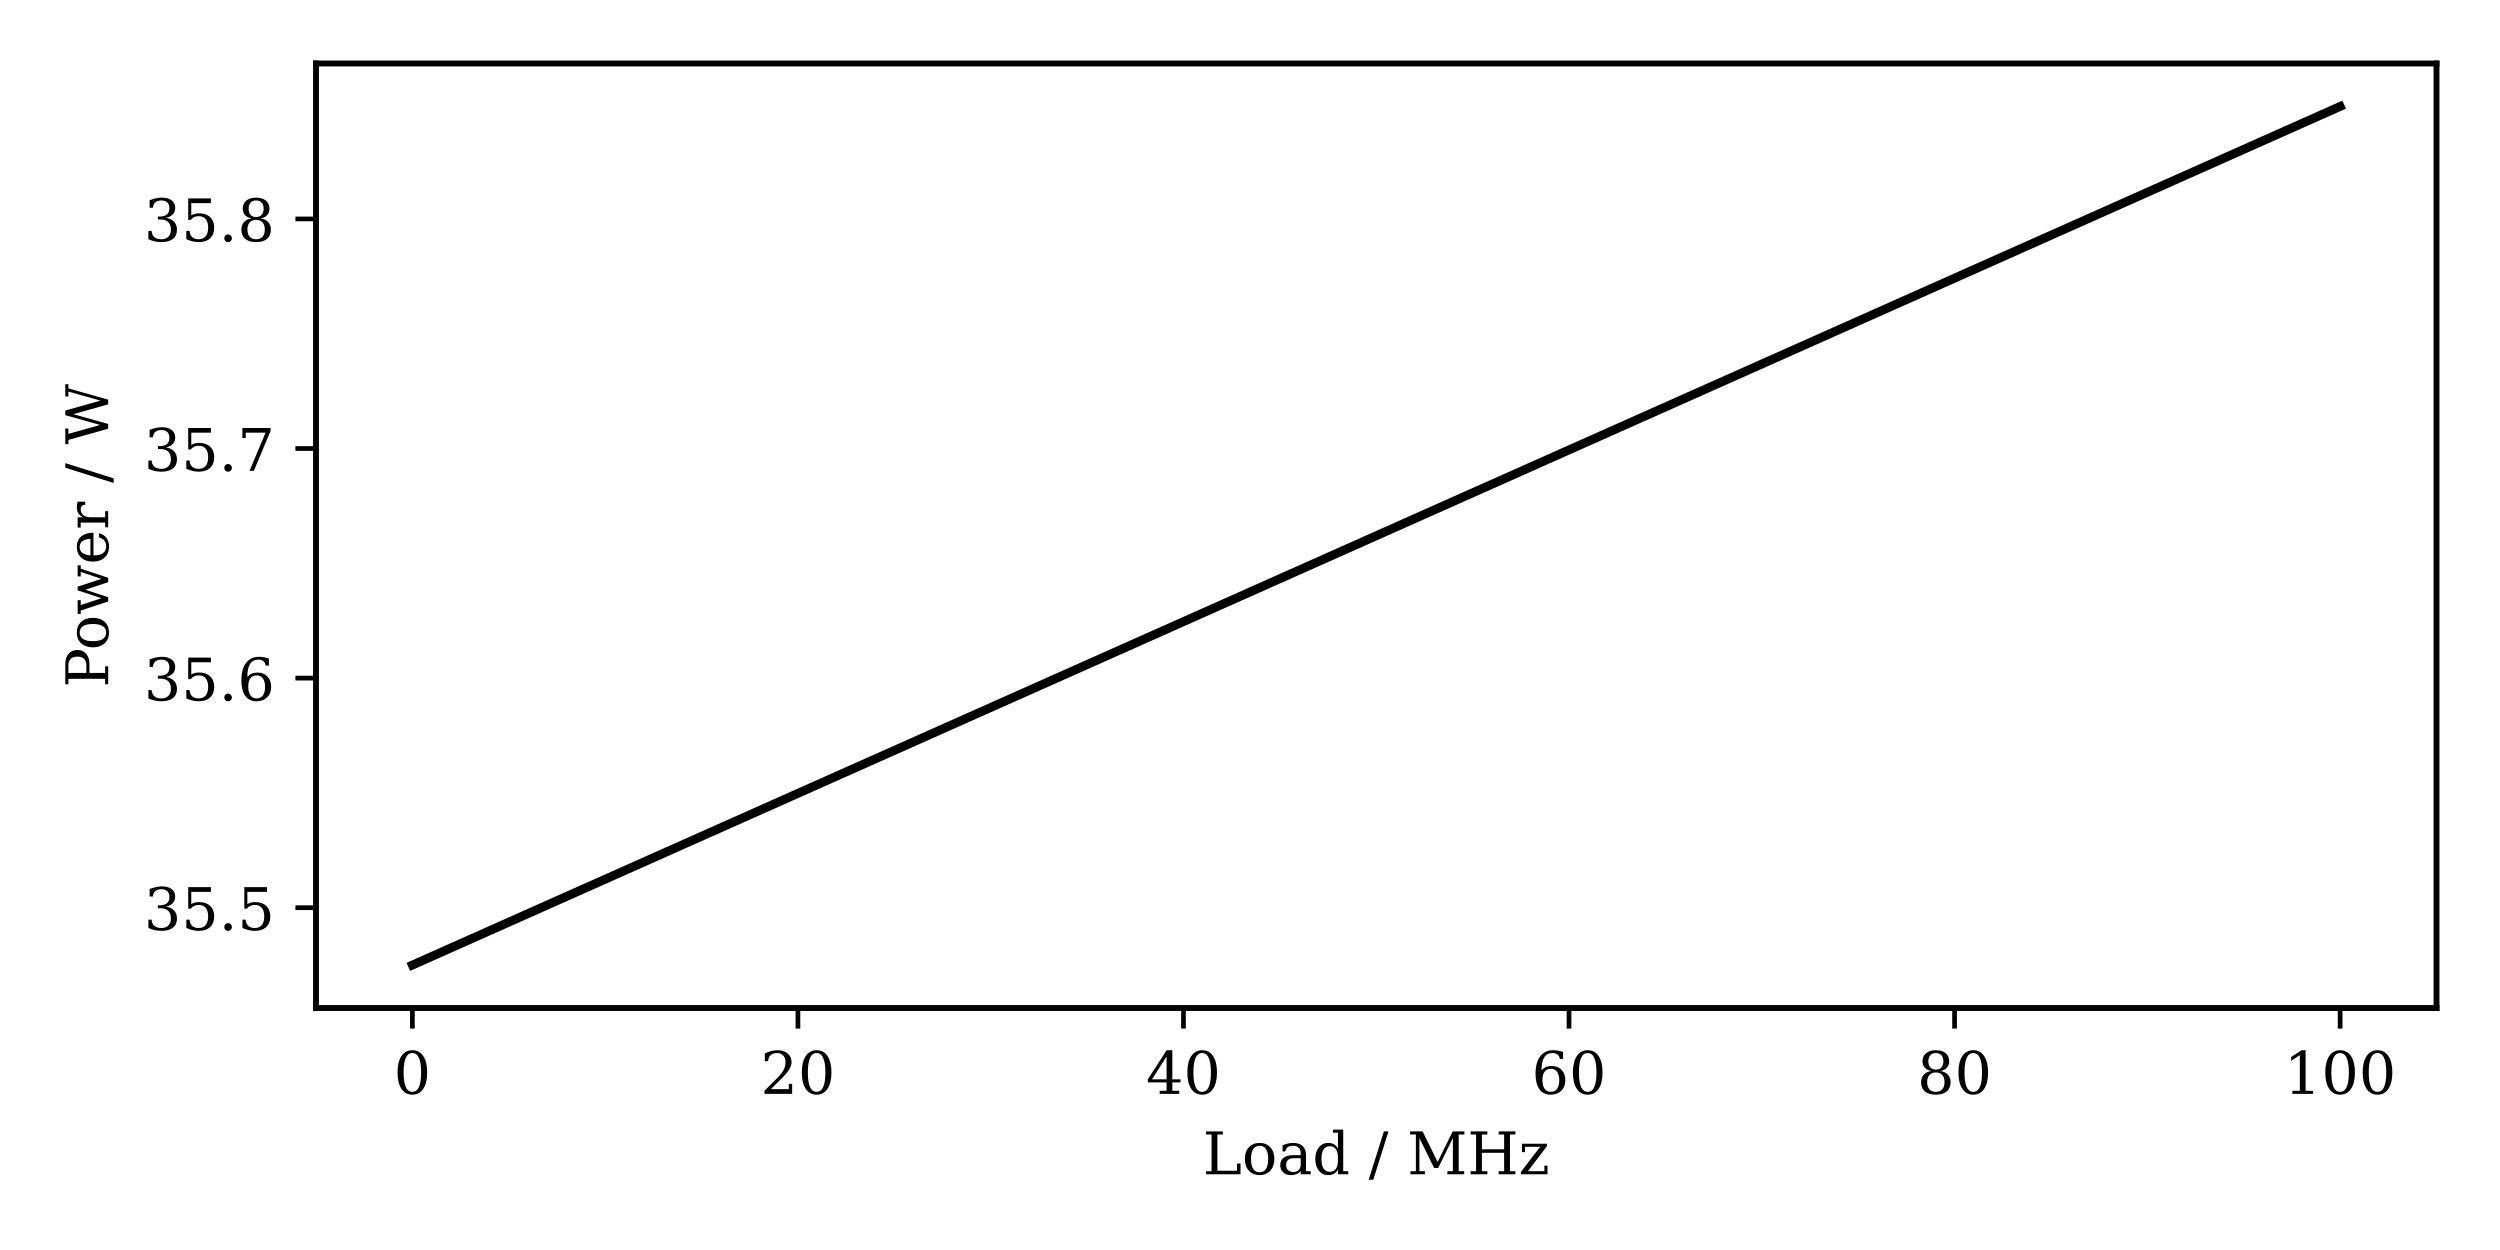
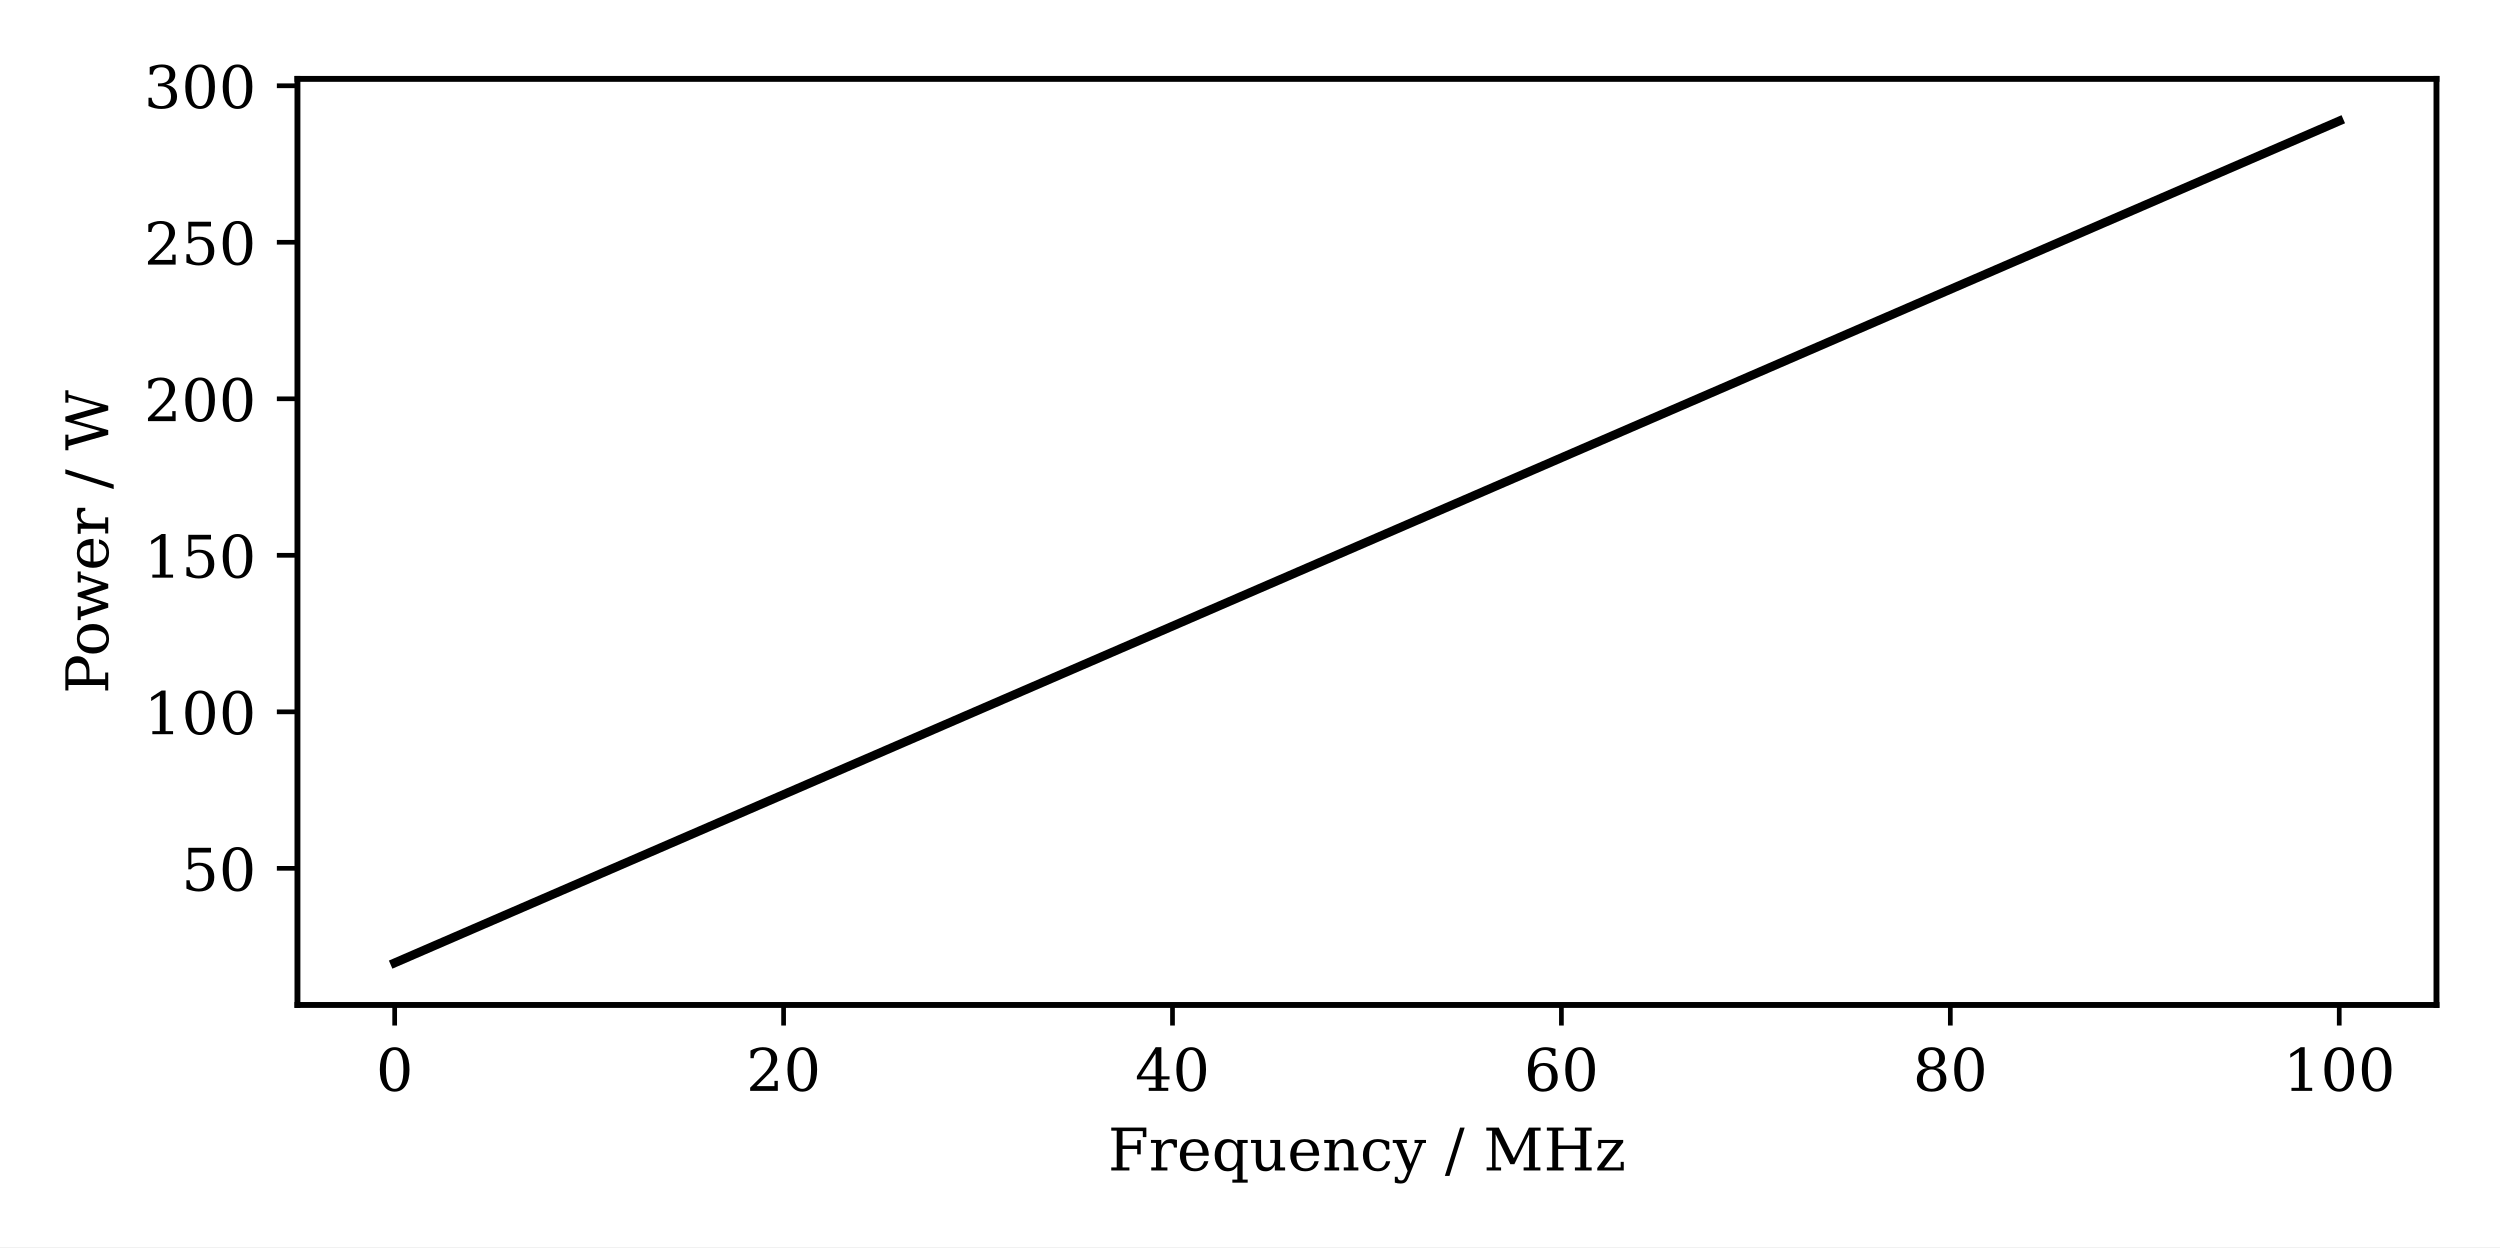
- <svg xmlns="http://www.w3.org/2000/svg" xmlns:xlink="http://www.w3.org/1999/xlink" height="212.598pt" version="1.1" viewBox="0 0 425.197 212.598" width="425.197pt">
+ <svg xmlns="http://www.w3.org/2000/svg" xmlns:xlink="http://www.w3.org/1999/xlink" height="212pt" version="1.1" viewBox="0 0 425 212" width="425pt">
  <defs>
    <style type="text/css">*{stroke-linecap:butt;stroke-linejoin:round;}</style>
  </defs>
  <g id="figure_1">
    <g id="patch_1">
-       <path d="M 0 212.598  L 425.197 212.598  L 425.197 0  L 0 0  z " style="fill:#ffffff;" />
+       <path d="M 0 212  L 425 212  L 425 0  L 0 0  z " style="fill:#ffffff;" />
    </g>
    <g id="axes_1">
      <g id="patch_2">
-         <path d="M 53.744 171.442  L 414.397 171.442  L 414.397 10.8  L 53.744 10.8  z " style="fill:#ffffff;" />
+         <path d="M 50.566 170.844  L 414.2 170.844  L 414.2 13.41  L 50.566 13.41  z " style="fill:#ffffff;" />
      </g>
      <g id="matplotlib.axis_1">
        <g id="xtick_1">
          <g id="line2d_1">
            <defs>
-               <path d="M 0 0  L 0 3.5  " id="md059b49797" style="stroke:#000000;stroke-width:0.8;" />
-             </defs>
-             <g>
-               <use style="stroke:#000000;stroke-width:0.8;" x="70.137" xlink:href="#md059b49797" y="171.442" />
+               <path d="M 0 0  L 0 3.5  " id="m43bd28d01d" style="stroke:#000000;stroke-width:0.8;" />
+             </defs>
+             <g>
+               <use style="stroke:#000000;stroke-width:0.8;" x="67.094" xlink:href="#m43bd28d01d" y="170.844" />
            </g>
          </g>
          <g id="text_1">
-             <g transform="translate(66.95582 186.0406)scale(0.1 -0.1)">
+             <g transform="translate(63.91321 185.4422)scale(0.1 -0.1)">
              <defs>
                <path d="M 2034 219  Q 2513 219 2750 744  Q 2988 1269 2988 2328  Q 2988 3391 2750 3916  Q 2513 4441 2034 4441  Q 1556 4441 1318 3916  Q 1081 3391 1081 2328  Q 1081 1269 1318 744  Q 1556 219 2034 219  z M 2034 -91  Q 1275 -91 848 546  Q 422 1184 422 2328  Q 422 3475 848 4112  Q 1275 4750 2034 4750  Q 2797 4750 3222 4112  Q 3647 3475 3647 2328  Q 3647 1184 3222 546  Q 2797 -91 2034 -91  z " id="DejaVuSerif-30" transform="scale(0.015625)" />
              </defs>
              <use xlink:href="#DejaVuSerif-30" />
            </g>
          </g>
        </g>
        <g id="xtick_2">
          <g id="line2d_2">
            <g>
-               <use style="stroke:#000000;stroke-width:0.8;" x="135.71" xlink:href="#md059b49797" y="171.442" />
+               <use style="stroke:#000000;stroke-width:0.8;" x="133.21" xlink:href="#m43bd28d01d" y="170.844" />
            </g>
          </g>
          <g id="text_2">
-             <g transform="translate(129.3479 186.0406)scale(0.1 -0.1)">
+             <g transform="translate(126.8473 185.4422)scale(0.1 -0.1)">
              <defs>
                <path d="M 819 3553  L 469 3553  L 469 4384  Q 803 4563 1142 4656  Q 1481 4750 1806 4750  Q 2534 4750 2956 4397  Q 3378 4044 3378 3438  Q 3378 2753 2422 1800  Q 2347 1728 2309 1691  L 1131 513  L 3078 513  L 3078 1088  L 3444 1088  L 3444 0  L 434 0  L 434 341  L 1850 1753  Q 2319 2222 2519 2614  Q 2719 3006 2719 3438  Q 2719 3909 2473 4175  Q 2228 4441 1797 4441  Q 1350 4441 1106 4219  Q 863 3997 819 3553  z " id="DejaVuSerif-32" transform="scale(0.015625)" />
              </defs>
              <use xlink:href="#DejaVuSerif-32" />
              <use x="63.623" xlink:href="#DejaVuSerif-30" />
            </g>
          </g>
        </g>
        <g id="xtick_3">
          <g id="line2d_3">
            <g>
-               <use style="stroke:#000000;stroke-width:0.8;" x="201.284" xlink:href="#md059b49797" y="171.442" />
+               <use style="stroke:#000000;stroke-width:0.8;" x="199.325" xlink:href="#m43bd28d01d" y="170.844" />
            </g>
          </g>
          <g id="text_3">
-             <g transform="translate(194.9212 186.0406)scale(0.1 -0.1)">
+             <g transform="translate(192.9626 185.4422)scale(0.1 -0.1)">
              <defs>
                <path d="M 2234 1581  L 2234 4063  L 641 1581  L 2234 1581  z M 3609 0  L 1484 0  L 1484 331  L 2234 331  L 2234 1247  L 197 1247  L 197 1588  L 2241 4750  L 2859 4750  L 2859 1581  L 3750 1581  L 3750 1247  L 2859 1247  L 2859 331  L 3609 331  L 3609 0  z " id="DejaVuSerif-34" transform="scale(0.015625)" />
              </defs>
              <use xlink:href="#DejaVuSerif-34" />
              <use x="63.623" xlink:href="#DejaVuSerif-30" />
            </g>
          </g>
        </g>
        <g id="xtick_4">
          <g id="line2d_4">
            <g>
-               <use style="stroke:#000000;stroke-width:0.8;" x="266.857" xlink:href="#md059b49797" y="171.442" />
+               <use style="stroke:#000000;stroke-width:0.8;" x="265.44" xlink:href="#m43bd28d01d" y="170.844" />
            </g>
          </g>
          <g id="text_4">
-             <g transform="translate(260.4944 186.0406)scale(0.1 -0.1)">
+             <g transform="translate(259.078 185.4422)scale(0.1 -0.1)">
              <defs>
                <path d="M 2094 219  Q 2534 219 2771 542  Q 3009 866 3009 1472  Q 3009 2078 2771 2401  Q 2534 2725 2094 2725  Q 1647 2725 1412 2412  Q 1178 2100 1178 1509  Q 1178 888 1415 553  Q 1653 219 2094 219  z M 1075 2569  Q 1288 2803 1556 2918  Q 1825 3034 2163 3034  Q 2859 3034 3264 2615  Q 3669 2197 3669 1472  Q 3669 763 3233 336  Q 2797 -91 2069 -91  Q 1278 -91 853 498  Q 428 1088 428 2181  Q 428 3406 931 4078  Q 1434 4750 2350 4750  Q 2597 4750 2869 4703  Q 3141 4656 3425 4563  L 3425 3794  L 3072 3794  Q 3034 4109 2831 4275  Q 2628 4441 2284 4441  Q 1678 4441 1381 3981  Q 1084 3522 1075 2569  z " id="DejaVuSerif-36" transform="scale(0.015625)" />
              </defs>
              <use xlink:href="#DejaVuSerif-36" />
              <use x="63.623" xlink:href="#DejaVuSerif-30" />
            </g>
          </g>
        </g>
        <g id="xtick_5">
          <g id="line2d_5">
            <g>
-               <use style="stroke:#000000;stroke-width:0.8;" x="332.43" xlink:href="#md059b49797" y="171.442" />
+               <use style="stroke:#000000;stroke-width:0.8;" x="331.556" xlink:href="#m43bd28d01d" y="170.844" />
            </g>
          </g>
          <g id="text_5">
-             <g transform="translate(326.0677 186.0406)scale(0.1 -0.1)">
+             <g transform="translate(325.1933 185.4422)scale(0.1 -0.1)">
              <defs>
                <path d="M 2981 1275  Q 2981 1775 2732 2051  Q 2484 2328 2034 2328  Q 1584 2328 1336 2051  Q 1088 1775 1088 1275  Q 1088 772 1336 495  Q 1584 219 2034 219  Q 2484 219 2732 495  Q 2981 772 2981 1275  z M 2853 3541  Q 2853 3966 2637 4203  Q 2422 4441 2034 4441  Q 1650 4441 1433 4203  Q 1216 3966 1216 3541  Q 1216 3113 1433 2875  Q 1650 2638 2034 2638  Q 2422 2638 2637 2875  Q 2853 3113 2853 3541  z M 2516 2484  Q 3047 2413 3344 2092  Q 3641 1772 3641 1275  Q 3641 619 3225 264  Q 2809 -91 2034 -91  Q 1263 -91 845 264  Q 428 619 428 1275  Q 428 1772 725 2092  Q 1022 2413 1556 2484  Q 1084 2569 832 2842  Q 581 3116 581 3541  Q 581 4103 968 4426  Q 1356 4750 2034 4750  Q 2713 4750 3100 4426  Q 3488 4103 3488 3541  Q 3488 3116 3236 2842  Q 2984 2569 2516 2484  z " id="DejaVuSerif-38" transform="scale(0.015625)" />
              </defs>
              <use xlink:href="#DejaVuSerif-38" />
              <use x="63.623" xlink:href="#DejaVuSerif-30" />
            </g>
          </g>
        </g>
        <g id="xtick_6">
          <g id="line2d_6">
            <g>
-               <use style="stroke:#000000;stroke-width:0.8;" x="398.004" xlink:href="#md059b49797" y="171.442" />
+               <use style="stroke:#000000;stroke-width:0.8;" x="397.671" xlink:href="#m43bd28d01d" y="170.844" />
            </g>
          </g>
          <g id="text_6">
-             <g transform="translate(388.4598 186.0406)scale(0.1 -0.1)">
+             <g transform="translate(388.1274 185.4422)scale(0.1 -0.1)">
              <defs>
                <path d="M 909 0  L 909 331  L 1722 331  L 1722 4213  L 781 3603  L 781 4013  L 1919 4750  L 2350 4750  L 2350 331  L 3163 331  L 3163 0  L 909 0  z " id="DejaVuSerif-31" transform="scale(0.015625)" />
              </defs>
              <use xlink:href="#DejaVuSerif-31" />
              <use x="63.623" xlink:href="#DejaVuSerif-30" />
              <use x="127.246" xlink:href="#DejaVuSerif-30" />
            </g>
          </g>
        </g>
        <g id="text_7">
-           <g transform="translate(204.5812 199.7187)scale(0.1 -0.1)">
-             <defs>
-               <path d="M 353 0  L 353 331  L 947 331  L 947 4331  L 353 4331  L 353 4666  L 2175 4666  L 2175 4331  L 1581 4331  L 1581 384  L 3713 384  L 3713 1166  L 4097 1166  L 4097 0  L 353 0  z " id="DejaVuSerif-4c" transform="scale(0.015625)" />
-               <path d="M 1925 219  Q 2388 219 2623 584  Q 2859 950 2859 1663  Q 2859 2375 2623 2739  Q 2388 3103 1925 3103  Q 1463 3103 1227 2739  Q 991 2375 991 1663  Q 991 950 1228 584  Q 1466 219 1925 219  z M 1925 -91  Q 1200 -91 759 389  Q 319 869 319 1663  Q 319 2456 758 2934  Q 1197 3413 1925 3413  Q 2653 3413 3092 2934  Q 3531 2456 3531 1663  Q 3531 869 3092 389  Q 2653 -91 1925 -91  z " id="DejaVuSerif-6f" transform="scale(0.015625)" />
-               <path d="M 2547 1044  L 2547 1747  L 1806 1747  Q 1378 1747 1168 1562  Q 959 1378 959 997  Q 959 650 1171 447  Q 1384 244 1747 244  Q 2106 244 2326 466  Q 2547 688 2547 1044  z M 3122 2075  L 3122 331  L 3634 331  L 3634 0  L 2547 0  L 2547 359  Q 2356 128 2106 18  Q 1856 -91 1522 -91  Q 969 -91 644 203  Q 319 497 319 997  Q 319 1513 691 1797  Q 1063 2081 1741 2081  L 2547 2081  L 2547 2309  Q 2547 2688 2317 2895  Q 2088 3103 1672 3103  Q 1328 3103 1125 2947  Q 922 2791 872 2484  L 575 2484  L 575 3156  Q 875 3284 1158 3348  Q 1441 3413 1709 3413  Q 2400 3413 2761 3070  Q 3122 2728 3122 2075  z " id="DejaVuSerif-61" transform="scale(0.015625)" />
-               <path d="M 3359 331  L 3909 331  L 3909 0  L 2784 0  L 2784 519  Q 2616 206 2355 57  Q 2094 -91 1709 -91  Q 1097 -91 708 395  Q 319 881 319 1663  Q 319 2444 706 2928  Q 1094 3413 1709 3413  Q 2094 3413 2355 3264  Q 2616 3116 2784 2803  L 2784 4531  L 2241 4531  L 2241 4863  L 3359 4863  L 3359 331  z M 2784 1497  L 2784 1825  Q 2784 2422 2554 2737  Q 2325 3053 1888 3053  Q 1444 3053 1217 2703  Q 991 2353 991 1663  Q 991 975 1217 622  Q 1444 269 1888 269  Q 2325 269 2554 583  Q 2784 897 2784 1497  z " id="DejaVuSerif-64" transform="scale(0.015625)" />
+           <g transform="translate(188.3617 198.9781)scale(0.1 -0.1)">
+             <defs>
+               <path d="M 353 0  L 353 331  L 947 331  L 947 4331  L 353 4331  L 353 4666  L 4172 4666  L 4172 3628  L 3788 3628  L 3788 4281  L 1581 4281  L 1581 2719  L 3175 2719  L 3175 3303  L 3559 3303  L 3559 1753  L 3175 1753  L 3175 2338  L 1581 2338  L 1581 331  L 2328 331  L 2328 0  L 353 0  z " id="DejaVuSerif-46" transform="scale(0.015625)" />
+               <path d="M 3059 3328  L 3059 2497  L 2728 2497  Q 2713 2744 2591 2866  Q 2469 2988 2234 2988  Q 1809 2988 1582 2694  Q 1356 2400 1356 1850  L 1356 331  L 2022 331  L 2022 0  L 263 0  L 263 331  L 781 331  L 781 2994  L 231 2994  L 231 3322  L 1356 3322  L 1356 2731  Q 1525 3078 1790 3245  Q 2056 3413 2438 3413  Q 2578 3413 2733 3391  Q 2888 3369 3059 3328  z " id="DejaVuSerif-72" transform="scale(0.015625)" />
+               <path d="M 3469 1600  L 991 1600  L 991 1575  Q 991 903 1244 561  Q 1497 219 1991 219  Q 2369 219 2611 417  Q 2853 616 2950 1006  L 3413 1006  Q 3275 459 2904 184  Q 2534 -91 1931 -91  Q 1203 -91 761 389  Q 319 869 319 1663  Q 319 2450 753 2931  Q 1188 3413 1894 3413  Q 2647 3413 3050 2948  Q 3453 2484 3469 1600  z M 2791 1931  Q 2772 2513 2545 2808  Q 2319 3103 1894 3103  Q 1497 3103 1269 2806  Q 1041 2509 991 1931  L 2791 1931  z " id="DejaVuSerif-65" transform="scale(0.015625)" />
+               <path d="M 3359 2988  L 3359 -997  L 3909 -997  L 3909 -1331  L 2241 -1331  L 2241 -997  L 2784 -997  L 2784 519  Q 2616 206 2355 57  Q 2094 -91 1709 -91  Q 1097 -91 708 395  Q 319 881 319 1663  Q 319 2444 706 2928  Q 1094 3413 1709 3413  Q 2094 3413 2355 3264  Q 2616 3116 2784 2803  L 2784 3322  L 3909 3322  L 3909 2988  L 3359 2988  z M 2784 1825  Q 2784 2422 2554 2737  Q 2325 3053 1888 3053  Q 1444 3053 1217 2703  Q 991 2353 991 1663  Q 991 975 1217 622  Q 1444 269 1888 269  Q 2325 269 2554 583  Q 2784 897 2784 1497  L 2784 1825  z " id="DejaVuSerif-71" transform="scale(0.015625)" />
+               <path d="M 2266 3322  L 3341 3322  L 3341 331  L 3884 331  L 3884 0  L 2766 0  L 2766 588  Q 2606 256 2353 82  Q 2100 -91 1766 -91  Q 1213 -91 952 223  Q 691 538 691 1209  L 691 2988  L 172 2988  L 172 3322  L 1269 3322  L 1269 1388  Q 1269 781 1417 556  Q 1566 331 1947 331  Q 2347 331 2556 625  Q 2766 919 2766 1478  L 2766 2988  L 2266 2988  L 2266 3322  z " id="DejaVuSerif-75" transform="scale(0.015625)" />
+               <path d="M 263 0  L 263 331  L 781 331  L 781 2988  L 231 2988  L 231 3322  L 1356 3322  L 1356 2731  Q 1516 3069 1770 3241  Q 2025 3413 2363 3413  Q 2913 3413 3172 3097  Q 3431 2781 3431 2113  L 3431 331  L 3944 331  L 3944 0  L 2356 0  L 2356 331  L 2853 331  L 2853 1931  Q 2853 2541 2703 2767  Q 2553 2994 2175 2994  Q 1775 2994 1565 2701  Q 1356 2409 1356 1850  L 1356 331  L 1856 331  L 1856 0  L 263 0  z " id="DejaVuSerif-6e" transform="scale(0.015625)" />
+               <path d="M 3291 997  Q 3169 466 2822 187  Q 2475 -91 1925 -91  Q 1200 -91 759 389  Q 319 869 319 1663  Q 319 2459 759 2936  Q 1200 3413 1925 3413  Q 2241 3413 2553 3339  Q 2866 3266 3181 3116  L 3181 2266  L 2847 2266  Q 2781 2703 2561 2903  Q 2341 3103 1931 3103  Q 1466 3103 1228 2742  Q 991 2381 991 1663  Q 991 944 1227 581  Q 1463 219 1931 219  Q 2303 219 2525 412  Q 2747 606 2828 997  L 3291 997  z " id="DejaVuSerif-63" transform="scale(0.015625)" />
+               <path d="M 1381 -609  L 1600 -56  L 359 2988  L -19 2988  L -19 3322  L 1509 3322  L 1509 2988  L 978 2988  L 1913 703  L 2847 2988  L 2350 2988  L 2350 3322  L 3597 3322  L 3597 2988  L 3225 2988  L 1703 -750  Q 1547 -1138 1356 -1280  Q 1166 -1422 819 -1422  Q 672 -1422 517 -1397  Q 363 -1372 206 -1325  L 206 -691  L 500 -691  Q 519 -903 608 -995  Q 697 -1088 884 -1088  Q 1056 -1088 1161 -992  Q 1266 -897 1381 -609  z " id="DejaVuSerif-79" transform="scale(0.015625)" />
              <path id="DejaVuSerif-20" transform="scale(0.015625)" />
              <path d="M 1656 4666  L 2156 4666  L 500 -594  L 0 -594  L 1656 4666  z " id="DejaVuSerif-2f" transform="scale(0.015625)" />
              <path d="M 353 0  L 353 331  L 947 331  L 947 4331  L 319 4331  L 319 4666  L 1678 4666  L 3316 1344  L 4953 4666  L 6228 4666  L 6228 4331  L 5606 4331  L 5606 331  L 6203 331  L 6203 0  L 4378 0  L 4378 331  L 4972 331  L 4972 3938  L 3372 684  L 2931 684  L 1331 3938  L 1331 331  L 1925 331  L 1925 0  L 353 0  z " id="DejaVuSerif-4d" transform="scale(0.015625)" />
              <path d="M 353 0  L 353 331  L 947 331  L 947 4331  L 353 4331  L 353 4666  L 2175 4666  L 2175 4331  L 1581 4331  L 1581 2719  L 4000 2719  L 4000 4331  L 3406 4331  L 3406 4666  L 5228 4666  L 5228 4331  L 4634 4331  L 4634 331  L 5228 331  L 5228 0  L 3406 0  L 3406 331  L 4000 331  L 4000 2338  L 1581 2338  L 1581 331  L 2175 331  L 2175 0  L 353 0  z " id="DejaVuSerif-48" transform="scale(0.015625)" />
              <path d="M 256 0  L 256 269  L 2338 2988  L 691 2988  L 691 2413  L 359 2413  L 359 3322  L 3078 3322  L 3078 3053  L 997 331  L 2803 331  L 2803 934  L 3138 934  L 3138 0  L 256 0  z " id="DejaVuSerif-7a" transform="scale(0.015625)" />
            </defs>
-             <use xlink:href="#DejaVuSerif-4c" />
-             <use x="66.406" xlink:href="#DejaVuSerif-6f" />
-             <use x="126.611" xlink:href="#DejaVuSerif-61" />
-             <use x="186.23" xlink:href="#DejaVuSerif-64" />
-             <use x="250.244" xlink:href="#DejaVuSerif-20" />
-             <use x="282.031" xlink:href="#DejaVuSerif-2f" />
-             <use x="315.723" xlink:href="#DejaVuSerif-20" />
-             <use x="347.51" xlink:href="#DejaVuSerif-4d" />
-             <use x="449.902" xlink:href="#DejaVuSerif-48" />
-             <use x="537.109" xlink:href="#DejaVuSerif-7a" />
+             <use xlink:href="#DejaVuSerif-46" />
+             <use x="69.385" xlink:href="#DejaVuSerif-72" />
+             <use x="117.188" xlink:href="#DejaVuSerif-65" />
+             <use x="176.367" xlink:href="#DejaVuSerif-71" />
+             <use x="240.381" xlink:href="#DejaVuSerif-75" />
+             <use x="304.785" xlink:href="#DejaVuSerif-65" />
+             <use x="363.965" xlink:href="#DejaVuSerif-6e" />
+             <use x="428.369" xlink:href="#DejaVuSerif-63" />
+             <use x="484.375" xlink:href="#DejaVuSerif-79" />
+             <use x="540.869" xlink:href="#DejaVuSerif-20" />
+             <use x="572.656" xlink:href="#DejaVuSerif-2f" />
+             <use x="606.348" xlink:href="#DejaVuSerif-20" />
+             <use x="638.135" xlink:href="#DejaVuSerif-4d" />
+             <use x="740.527" xlink:href="#DejaVuSerif-48" />
+             <use x="827.734" xlink:href="#DejaVuSerif-7a" />
          </g>
        </g>
      </g>
      <g id="matplotlib.axis_2">
        <g id="ytick_1">
          <g id="line2d_7">
            <defs>
-               <path d="M 0 0  L -3.5 0  " id="m77fc699442" style="stroke:#000000;stroke-width:0.8;" />
-             </defs>
-             <g>
-               <use style="stroke:#000000;stroke-width:0.8;" x="53.744" xlink:href="#m77fc699442" y="154.378" />
+               <path d="M 0 0  L -3.5 0  " id="md28374de60" style="stroke:#000000;stroke-width:0.8;" />
+             </defs>
+             <g>
+               <use style="stroke:#000000;stroke-width:0.8;" x="50.566" xlink:href="#md28374de60" y="147.617" />
            </g>
          </g>
          <g id="text_8">
-             <g transform="translate(24.47812 158.1776)scale(0.1 -0.1)">
-               <defs>
-                 <path d="M 622 4469  Q 988 4606 1323 4678  Q 1659 4750 1953 4750  Q 2638 4750 3022 4454  Q 3406 4159 3406 3634  Q 3406 3213 3140 2930  Q 2875 2647 2388 2547  Q 2963 2466 3280 2130  Q 3597 1794 3597 1259  Q 3597 606 3158 257  Q 2719 -91 1894 -91  Q 1528 -91 1179 -12  Q 831 66 488 225  L 488 1131  L 838 1131  Q 869 681 1141 450  Q 1413 219 1906 219  Q 2384 219 2661 495  Q 2938 772 2938 1253  Q 2938 1803 2653 2086  Q 2369 2369 1819 2369  L 1522 2369  L 1522 2688  L 1678 2688  Q 2225 2688 2498 2914  Q 2772 3141 2772 3597  Q 2772 4006 2547 4223  Q 2322 4441 1900 4441  Q 1478 4441 1245 4241  Q 1013 4041 972 3647  L 622 3647  L 622 4469  z " id="DejaVuSerif-33" transform="scale(0.015625)" />
+             <g transform="translate(30.84062 151.416)scale(0.1 -0.1)">
+               <defs>
                <path d="M 3219 4666  L 3219 4153  L 1081 4153  L 1081 2816  Q 1244 2928 1461 2984  Q 1678 3041 1947 3041  Q 2703 3041 3140 2622  Q 3578 2203 3578 1478  Q 3578 738 3136 323  Q 2694 -91 1894 -91  Q 1572 -91 1234 -12  Q 897 66 544 225  L 544 1131  L 897 1131  Q 925 688 1179 453  Q 1434 219 1894 219  Q 2388 219 2653 544  Q 2919 869 2919 1478  Q 2919 2084 2655 2407  Q 2391 2731 1894 2731  Q 1613 2731 1398 2631  Q 1184 2531 1019 2322  L 750 2322  L 750 4666  L 3219 4666  z " id="DejaVuSerif-35" transform="scale(0.015625)" />
-                 <path d="M 603 325  Q 603 500 722 622  Q 841 744 1019 744  Q 1191 744 1312 622  Q 1434 500 1434 325  Q 1434 153 1312 31  Q 1191 -91 1019 -91  Q 841 -91 722 29  Q 603 150 603 325  z " id="DejaVuSerif-2e" transform="scale(0.015625)" />
-               </defs>
-               <use xlink:href="#DejaVuSerif-33" />
-               <use x="63.623" xlink:href="#DejaVuSerif-35" />
-               <use x="127.246" xlink:href="#DejaVuSerif-2e" />
-               <use x="159.033" xlink:href="#DejaVuSerif-35" />
+               </defs>
+               <use xlink:href="#DejaVuSerif-35" />
+               <use x="63.623" xlink:href="#DejaVuSerif-30" />
            </g>
          </g>
        </g>
        <g id="ytick_2">
          <g id="line2d_8">
            <g>
-               <use style="stroke:#000000;stroke-width:0.8;" x="53.744" xlink:href="#m77fc699442" y="115.331" />
+               <use style="stroke:#000000;stroke-width:0.8;" x="50.566" xlink:href="#md28374de60" y="121.009" />
            </g>
          </g>
          <g id="text_9">
-             <g transform="translate(24.47812 119.1299)scale(0.1 -0.1)">
-               <use xlink:href="#DejaVuSerif-33" />
-               <use x="63.623" xlink:href="#DejaVuSerif-35" />
-               <use x="127.246" xlink:href="#DejaVuSerif-2e" />
-               <use x="159.033" xlink:href="#DejaVuSerif-36" />
+             <g transform="translate(24.47812 124.8086)scale(0.1 -0.1)">
+               <use xlink:href="#DejaVuSerif-31" />
+               <use x="63.623" xlink:href="#DejaVuSerif-30" />
+               <use x="127.246" xlink:href="#DejaVuSerif-30" />
            </g>
          </g>
        </g>
        <g id="ytick_3">
          <g id="line2d_9">
            <g>
-               <use style="stroke:#000000;stroke-width:0.8;" x="53.744" xlink:href="#m77fc699442" y="76.283" />
+               <use style="stroke:#000000;stroke-width:0.8;" x="50.566" xlink:href="#md28374de60" y="94.402" />
            </g>
          </g>
          <g id="text_10">
-             <g transform="translate(24.47812 80.08219)scale(0.1 -0.1)">
-               <defs>
-                 <path d="M 3609 4347  L 1784 0  L 1319 0  L 3059 4153  L 903 4153  L 903 3578  L 538 3578  L 538 4666  L 3609 4666  L 3609 4347  z " id="DejaVuSerif-37" transform="scale(0.015625)" />
-               </defs>
-               <use xlink:href="#DejaVuSerif-33" />
+             <g transform="translate(24.47812 98.20118)scale(0.1 -0.1)">
+               <use xlink:href="#DejaVuSerif-31" />
              <use x="63.623" xlink:href="#DejaVuSerif-35" />
-               <use x="127.246" xlink:href="#DejaVuSerif-2e" />
-               <use x="159.033" xlink:href="#DejaVuSerif-37" />
+               <use x="127.246" xlink:href="#DejaVuSerif-30" />
            </g>
          </g>
        </g>
        <g id="ytick_4">
          <g id="line2d_10">
            <g>
-               <use style="stroke:#000000;stroke-width:0.8;" x="53.744" xlink:href="#m77fc699442" y="37.235" />
+               <use style="stroke:#000000;stroke-width:0.8;" x="50.566" xlink:href="#md28374de60" y="67.795" />
            </g>
          </g>
          <g id="text_11">
-             <g transform="translate(24.47812 41.0345)scale(0.1 -0.1)">
+             <g transform="translate(24.47812 71.59377)scale(0.1 -0.1)">
+               <use xlink:href="#DejaVuSerif-32" />
+               <use x="63.623" xlink:href="#DejaVuSerif-30" />
+               <use x="127.246" xlink:href="#DejaVuSerif-30" />
+             </g>
+           </g>
+         </g>
+         <g id="ytick_5">
+           <g id="line2d_11">
+             <g>
+               <use style="stroke:#000000;stroke-width:0.8;" x="50.566" xlink:href="#md28374de60" y="41.187" />
+             </g>
+           </g>
+           <g id="text_12">
+             <g transform="translate(24.47812 44.98635)scale(0.1 -0.1)">
+               <use xlink:href="#DejaVuSerif-32" />
+               <use x="63.623" xlink:href="#DejaVuSerif-35" />
+               <use x="127.246" xlink:href="#DejaVuSerif-30" />
+             </g>
+           </g>
+         </g>
+         <g id="ytick_6">
+           <g id="line2d_12">
+             <g>
+               <use style="stroke:#000000;stroke-width:0.8;" x="50.566" xlink:href="#md28374de60" y="14.58" />
+             </g>
+           </g>
+           <g id="text_13">
+             <g transform="translate(24.47812 18.37893)scale(0.1 -0.1)">
+               <defs>
+                 <path d="M 622 4469  Q 988 4606 1323 4678  Q 1659 4750 1953 4750  Q 2638 4750 3022 4454  Q 3406 4159 3406 3634  Q 3406 3213 3140 2930  Q 2875 2647 2388 2547  Q 2963 2466 3280 2130  Q 3597 1794 3597 1259  Q 3597 606 3158 257  Q 2719 -91 1894 -91  Q 1528 -91 1179 -12  Q 831 66 488 225  L 488 1131  L 838 1131  Q 869 681 1141 450  Q 1413 219 1906 219  Q 2384 219 2661 495  Q 2938 772 2938 1253  Q 2938 1803 2653 2086  Q 2369 2369 1819 2369  L 1522 2369  L 1522 2688  L 1678 2688  Q 2225 2688 2498 2914  Q 2772 3141 2772 3597  Q 2772 4006 2547 4223  Q 2322 4441 1900 4441  Q 1478 4441 1245 4241  Q 1013 4041 972 3647  L 622 3647  L 622 4469  z " id="DejaVuSerif-33" transform="scale(0.015625)" />
+               </defs>
              <use xlink:href="#DejaVuSerif-33" />
-               <use x="63.623" xlink:href="#DejaVuSerif-35" />
-               <use x="127.246" xlink:href="#DejaVuSerif-2e" />
-               <use x="159.033" xlink:href="#DejaVuSerif-38" />
-             </g>
-           </g>
-         </g>
-         <g id="text_12">
-           <g transform="translate(18.39844 116.9258)rotate(-90)scale(0.1 -0.1)">
+               <use x="63.623" xlink:href="#DejaVuSerif-30" />
+               <use x="127.246" xlink:href="#DejaVuSerif-30" />
+             </g>
+           </g>
+         </g>
+         <g id="text_14">
+           <g transform="translate(18.39844 117.9317)rotate(-90)scale(0.1 -0.1)">
            <defs>
              <path d="M 1581 2375  L 2406 2375  Q 2872 2375 3115 2626  Q 3359 2878 3359 3353  Q 3359 3831 3115 4081  Q 2872 4331 2406 4331  L 1581 4331  L 1581 2375  z M 353 0  L 353 331  L 947 331  L 947 4331  L 353 4331  L 353 4666  L 2559 4666  Q 3259 4666 3668 4311  Q 4078 3956 4078 3353  Q 4078 2753 3668 2397  Q 3259 2041 2559 2041  L 1581 2041  L 1581 331  L 2303 331  L 2303 0  L 353 0  z " id="DejaVuSerif-50" transform="scale(0.015625)" />
+               <path d="M 1925 219  Q 2388 219 2623 584  Q 2859 950 2859 1663  Q 2859 2375 2623 2739  Q 2388 3103 1925 3103  Q 1463 3103 1227 2739  Q 991 2375 991 1663  Q 991 950 1228 584  Q 1466 219 1925 219  z M 1925 -91  Q 1200 -91 759 389  Q 319 869 319 1663  Q 319 2456 758 2934  Q 1197 3413 1925 3413  Q 2653 3413 3092 2934  Q 3531 2456 3531 1663  Q 3531 869 3092 389  Q 2653 -91 1925 -91  z " id="DejaVuSerif-6f" transform="scale(0.015625)" />
              <path d="M 3072 3322  L 3922 728  L 4672 2988  L 4191 2988  L 4191 3322  L 5394 3322  L 5394 2988  L 5025 2988  L 4038 0  L 3559 0  L 2741 2484  L 1919 0  L 1459 0  L 475 2988  L 103 2988  L 103 3322  L 1606 3322  L 1606 2988  L 1069 2988  L 1813 728  L 2669 3322  L 3072 3322  z " id="DejaVuSerif-77" transform="scale(0.015625)" />
-               <path d="M 3469 1600  L 991 1600  L 991 1575  Q 991 903 1244 561  Q 1497 219 1991 219  Q 2369 219 2611 417  Q 2853 616 2950 1006  L 3413 1006  Q 3275 459 2904 184  Q 2534 -91 1931 -91  Q 1203 -91 761 389  Q 319 869 319 1663  Q 319 2450 753 2931  Q 1188 3413 1894 3413  Q 2647 3413 3050 2948  Q 3453 2484 3469 1600  z M 2791 1931  Q 2772 2513 2545 2808  Q 2319 3103 1894 3103  Q 1497 3103 1269 2806  Q 1041 2509 991 1931  L 2791 1931  z " id="DejaVuSerif-65" transform="scale(0.015625)" />
-               <path d="M 3059 3328  L 3059 2497  L 2728 2497  Q 2713 2744 2591 2866  Q 2469 2988 2234 2988  Q 1809 2988 1582 2694  Q 1356 2400 1356 1850  L 1356 331  L 2022 331  L 2022 0  L 263 0  L 263 331  L 781 331  L 781 2994  L 231 2994  L 231 3322  L 1356 3322  L 1356 2731  Q 1525 3078 1790 3245  Q 2056 3413 2438 3413  Q 2578 3413 2733 3391  Q 2888 3369 3059 3328  z " id="DejaVuSerif-72" transform="scale(0.015625)" />
              <path d="M 4878 0  L 4366 0  L 3297 3794  L 2228 0  L 1716 0  L 494 4331  L 31 4331  L 31 4666  L 1734 4666  L 1734 4331  L 1153 4331  L 2125 884  L 3188 4666  L 3694 4666  L 4775 844  L 5753 4331  L 5216 4331  L 5216 4666  L 6559 4666  L 6559 4331  L 6100 4331  L 4878 0  z " id="DejaVuSerif-57" transform="scale(0.015625)" />
            </defs>
            <use xlink:href="#DejaVuSerif-50" />
            <use x="63.285" xlink:href="#DejaVuSerif-6f" />
            <use x="123.49" xlink:href="#DejaVuSerif-77" />
            <use x="209.086" xlink:href="#DejaVuSerif-65" />
            <use x="268.266" xlink:href="#DejaVuSerif-72" />
            <use x="316.068" xlink:href="#DejaVuSerif-20" />
            <use x="347.855" xlink:href="#DejaVuSerif-2f" />
            <use x="381.547" xlink:href="#DejaVuSerif-20" />
            <use x="413.334" xlink:href="#DejaVuSerif-57" />
          </g>
        </g>
      </g>
-       <g id="line2d_11">
-         <path clip-path="url(#pb18b83d4df)" d="M 70.137 164.14  L 73.449 162.665  L 76.761 161.19  L 80.072 159.715  L 83.384 158.24  L 86.696 156.765  L 90.008 155.289  L 93.32 153.814  L 96.631 152.339  L 99.943 150.864  L 103.255 149.389  L 106.567 147.914  L 109.878 146.439  L 113.19 144.964  L 116.502 143.488  L 119.814 142.013  L 123.126 140.538  L 126.437 139.063  L 129.749 137.588  L 133.061 136.113  L 136.373 134.638  L 139.685 133.162  L 142.996 131.687  L 146.308 130.212  L 149.62 128.737  L 152.932 127.262  L 156.243 125.787  L 159.555 124.312  L 162.867 122.836  L 166.179 121.361  L 169.491 119.886  L 172.802 118.411  L 176.114 116.936  L 179.426 115.461  L 182.738 113.986  L 186.049 112.511  L 189.361 111.035  L 192.673 109.56  L 195.985 108.085  L 199.297 106.61  L 202.608 105.135  L 205.92 103.66  L 209.232 102.185  L 212.544 100.709  L 215.855 99.234  L 219.167 97.759  L 222.479 96.284  L 225.791 94.809  L 229.103 93.334  L 232.414 91.859  L 235.726 90.384  L 239.038 88.908  L 242.35 87.433  L 245.662 85.958  L 248.973 84.483  L 252.285 83.008  L 255.597 81.533  L 258.909 80.058  L 262.22 78.582  L 265.532 77.107  L 268.844 75.632  L 272.156 74.157  L 275.468 72.682  L 278.779 71.207  L 282.091 69.732  L 285.403 68.256  L 288.715 66.781  L 292.026 65.306  L 295.338 63.831  L 298.65 62.356  L 301.962 60.881  L 305.274 59.406  L 308.585 57.931  L 311.897 56.455  L 315.209 54.98  L 318.521 53.505  L 321.833 52.03  L 325.144 50.555  L 328.456 49.08  L 331.768 47.605  L 335.08 46.129  L 338.391 44.654  L 341.703 43.179  L 345.015 41.704  L 348.327 40.229  L 351.639 38.754  L 354.95 37.279  L 358.262 35.804  L 361.574 34.328  L 364.886 32.853  L 368.197 31.378  L 371.509 29.903  L 374.821 28.428  L 378.133 26.953  L 381.445 25.478  L 384.756 24.002  L 388.068 22.527  L 391.38 21.052  L 394.692 19.577  L 398.004 18.102  " style="fill:none;stroke:#000000;stroke-linecap:square;stroke-width:1.5;" />
+       <g id="line2d_13">
+         <path clip-path="url(#p5d6400f95a)" d="M 67.094 163.688  L 70.434 162.242  L 73.773 160.796  L 77.112 159.351  L 80.451 157.905  L 83.79 156.459  L 87.129 155.014  L 90.469 153.568  L 93.808 152.122  L 97.147 150.677  L 100.486 149.231  L 103.825 147.785  L 107.164 146.34  L 110.504 144.894  L 113.843 143.448  L 117.182 142.003  L 120.521 140.557  L 123.86 139.111  L 127.199 137.666  L 130.538 136.22  L 133.878 134.774  L 137.217 133.329  L 140.556 131.883  L 143.895 130.437  L 147.234 128.992  L 150.573 127.546  L 153.913 126.1  L 157.252 124.655  L 160.591 123.209  L 163.93 121.763  L 167.269 120.318  L 170.608 118.872  L 173.948 117.426  L 177.287 115.981  L 180.626 114.535  L 183.965 113.089  L 187.304 111.644  L 190.643 110.198  L 193.982 108.752  L 197.322 107.307  L 200.661 105.861  L 204 104.415  L 207.339 102.97  L 210.678 101.524  L 214.017 100.078  L 217.357 98.633  L 220.696 97.187  L 224.035 95.741  L 227.374 94.296  L 230.713 92.85  L 234.052 91.404  L 237.392 89.959  L 240.731 88.513  L 244.07 87.067  L 247.409 85.622  L 250.748 84.176  L 254.087 82.73  L 257.427 81.285  L 260.766 79.839  L 264.105 78.393  L 267.444 76.947  L 270.783 75.502  L 274.122 74.056  L 277.461 72.61  L 280.801 71.165  L 284.14 69.719  L 287.479 68.273  L 290.818 66.828  L 294.157 65.382  L 297.496 63.936  L 300.836 62.491  L 304.175 61.045  L 307.514 59.599  L 310.853 58.154  L 314.192 56.708  L 317.531 55.262  L 320.871 53.817  L 324.21 52.371  L 327.549 50.925  L 330.888 49.48  L 334.227 48.034  L 337.566 46.588  L 340.905 45.143  L 344.245 43.697  L 347.584 42.251  L 350.923 40.806  L 354.262 39.36  L 357.601 37.914  L 360.94 36.469  L 364.28 35.023  L 367.619 33.577  L 370.958 32.132  L 374.297 30.686  L 377.636 29.24  L 380.975 27.795  L 384.315 26.349  L 387.654 24.903  L 390.993 23.458  L 394.332 22.012  L 397.671 20.566  " style="fill:none;stroke:#000000;stroke-linecap:square;stroke-width:1.5;" />
      </g>
      <g id="patch_3">
-         <path d="M 53.744 171.442  L 53.744 10.8  " style="fill:none;stroke:#000000;stroke-linecap:square;stroke-linejoin:miter;" />
+         <path d="M 50.566 170.844  L 50.566 13.41  " style="fill:none;stroke:#000000;stroke-linecap:square;stroke-linejoin:miter;" />
      </g>
      <g id="patch_4">
-         <path d="M 414.397 171.442  L 414.397 10.8  " style="fill:none;stroke:#000000;stroke-linecap:square;stroke-linejoin:miter;" />
+         <path d="M 414.2 170.844  L 414.2 13.41  " style="fill:none;stroke:#000000;stroke-linecap:square;stroke-linejoin:miter;" />
      </g>
      <g id="patch_5">
-         <path d="M 53.744 171.442  L 414.397 171.442  " style="fill:none;stroke:#000000;stroke-linecap:square;stroke-linejoin:miter;" />
+         <path d="M 50.566 170.844  L 414.2 170.844  " style="fill:none;stroke:#000000;stroke-linecap:square;stroke-linejoin:miter;" />
      </g>
      <g id="patch_6">
-         <path d="M 53.744 10.8  L 414.397 10.8  " style="fill:none;stroke:#000000;stroke-linecap:square;stroke-linejoin:miter;" />
+         <path d="M 50.566 13.41  L 414.2 13.41  " style="fill:none;stroke:#000000;stroke-linecap:square;stroke-linejoin:miter;" />
      </g>
    </g>
  </g>
  <defs>
-     <clipPath id="pb18b83d4df">
-       <rect height="160.642" width="360.653" x="53.744" y="10.8" />
+     <clipPath id="p5d6400f95a">
+       <rect height="157.433" width="363.634" x="50.566" y="13.41" />
    </clipPath>
  </defs>
</svg>
